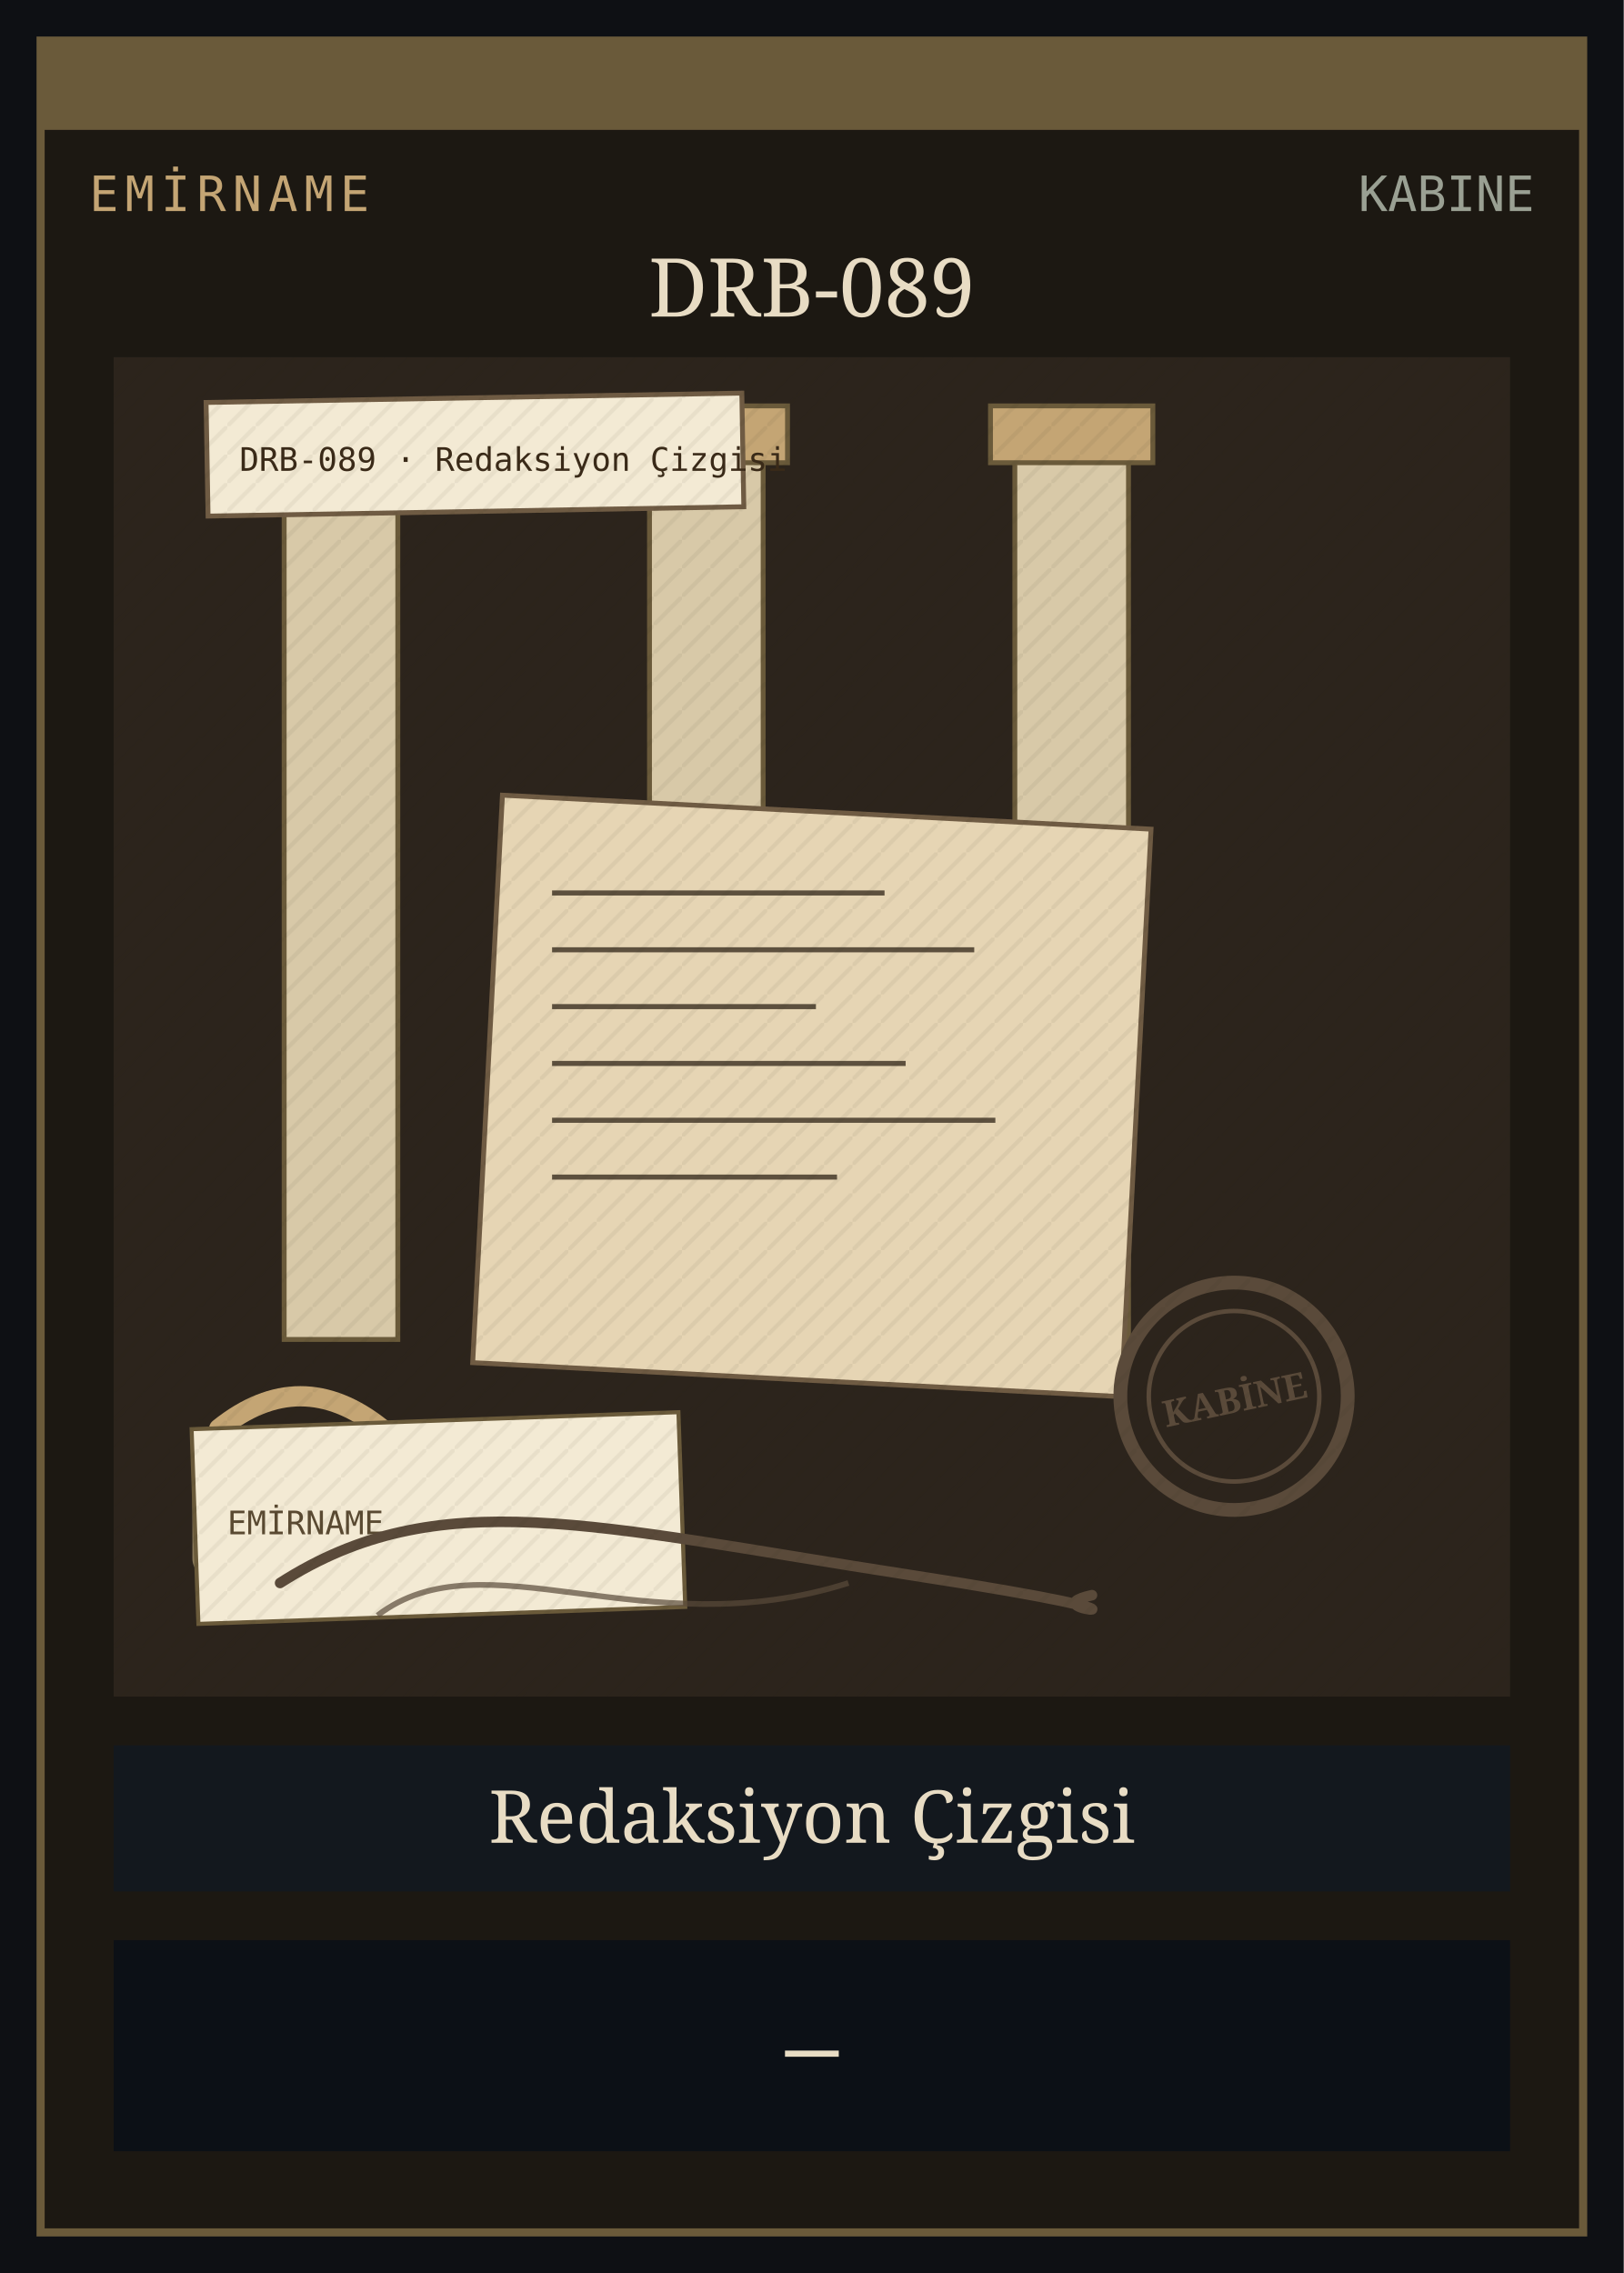
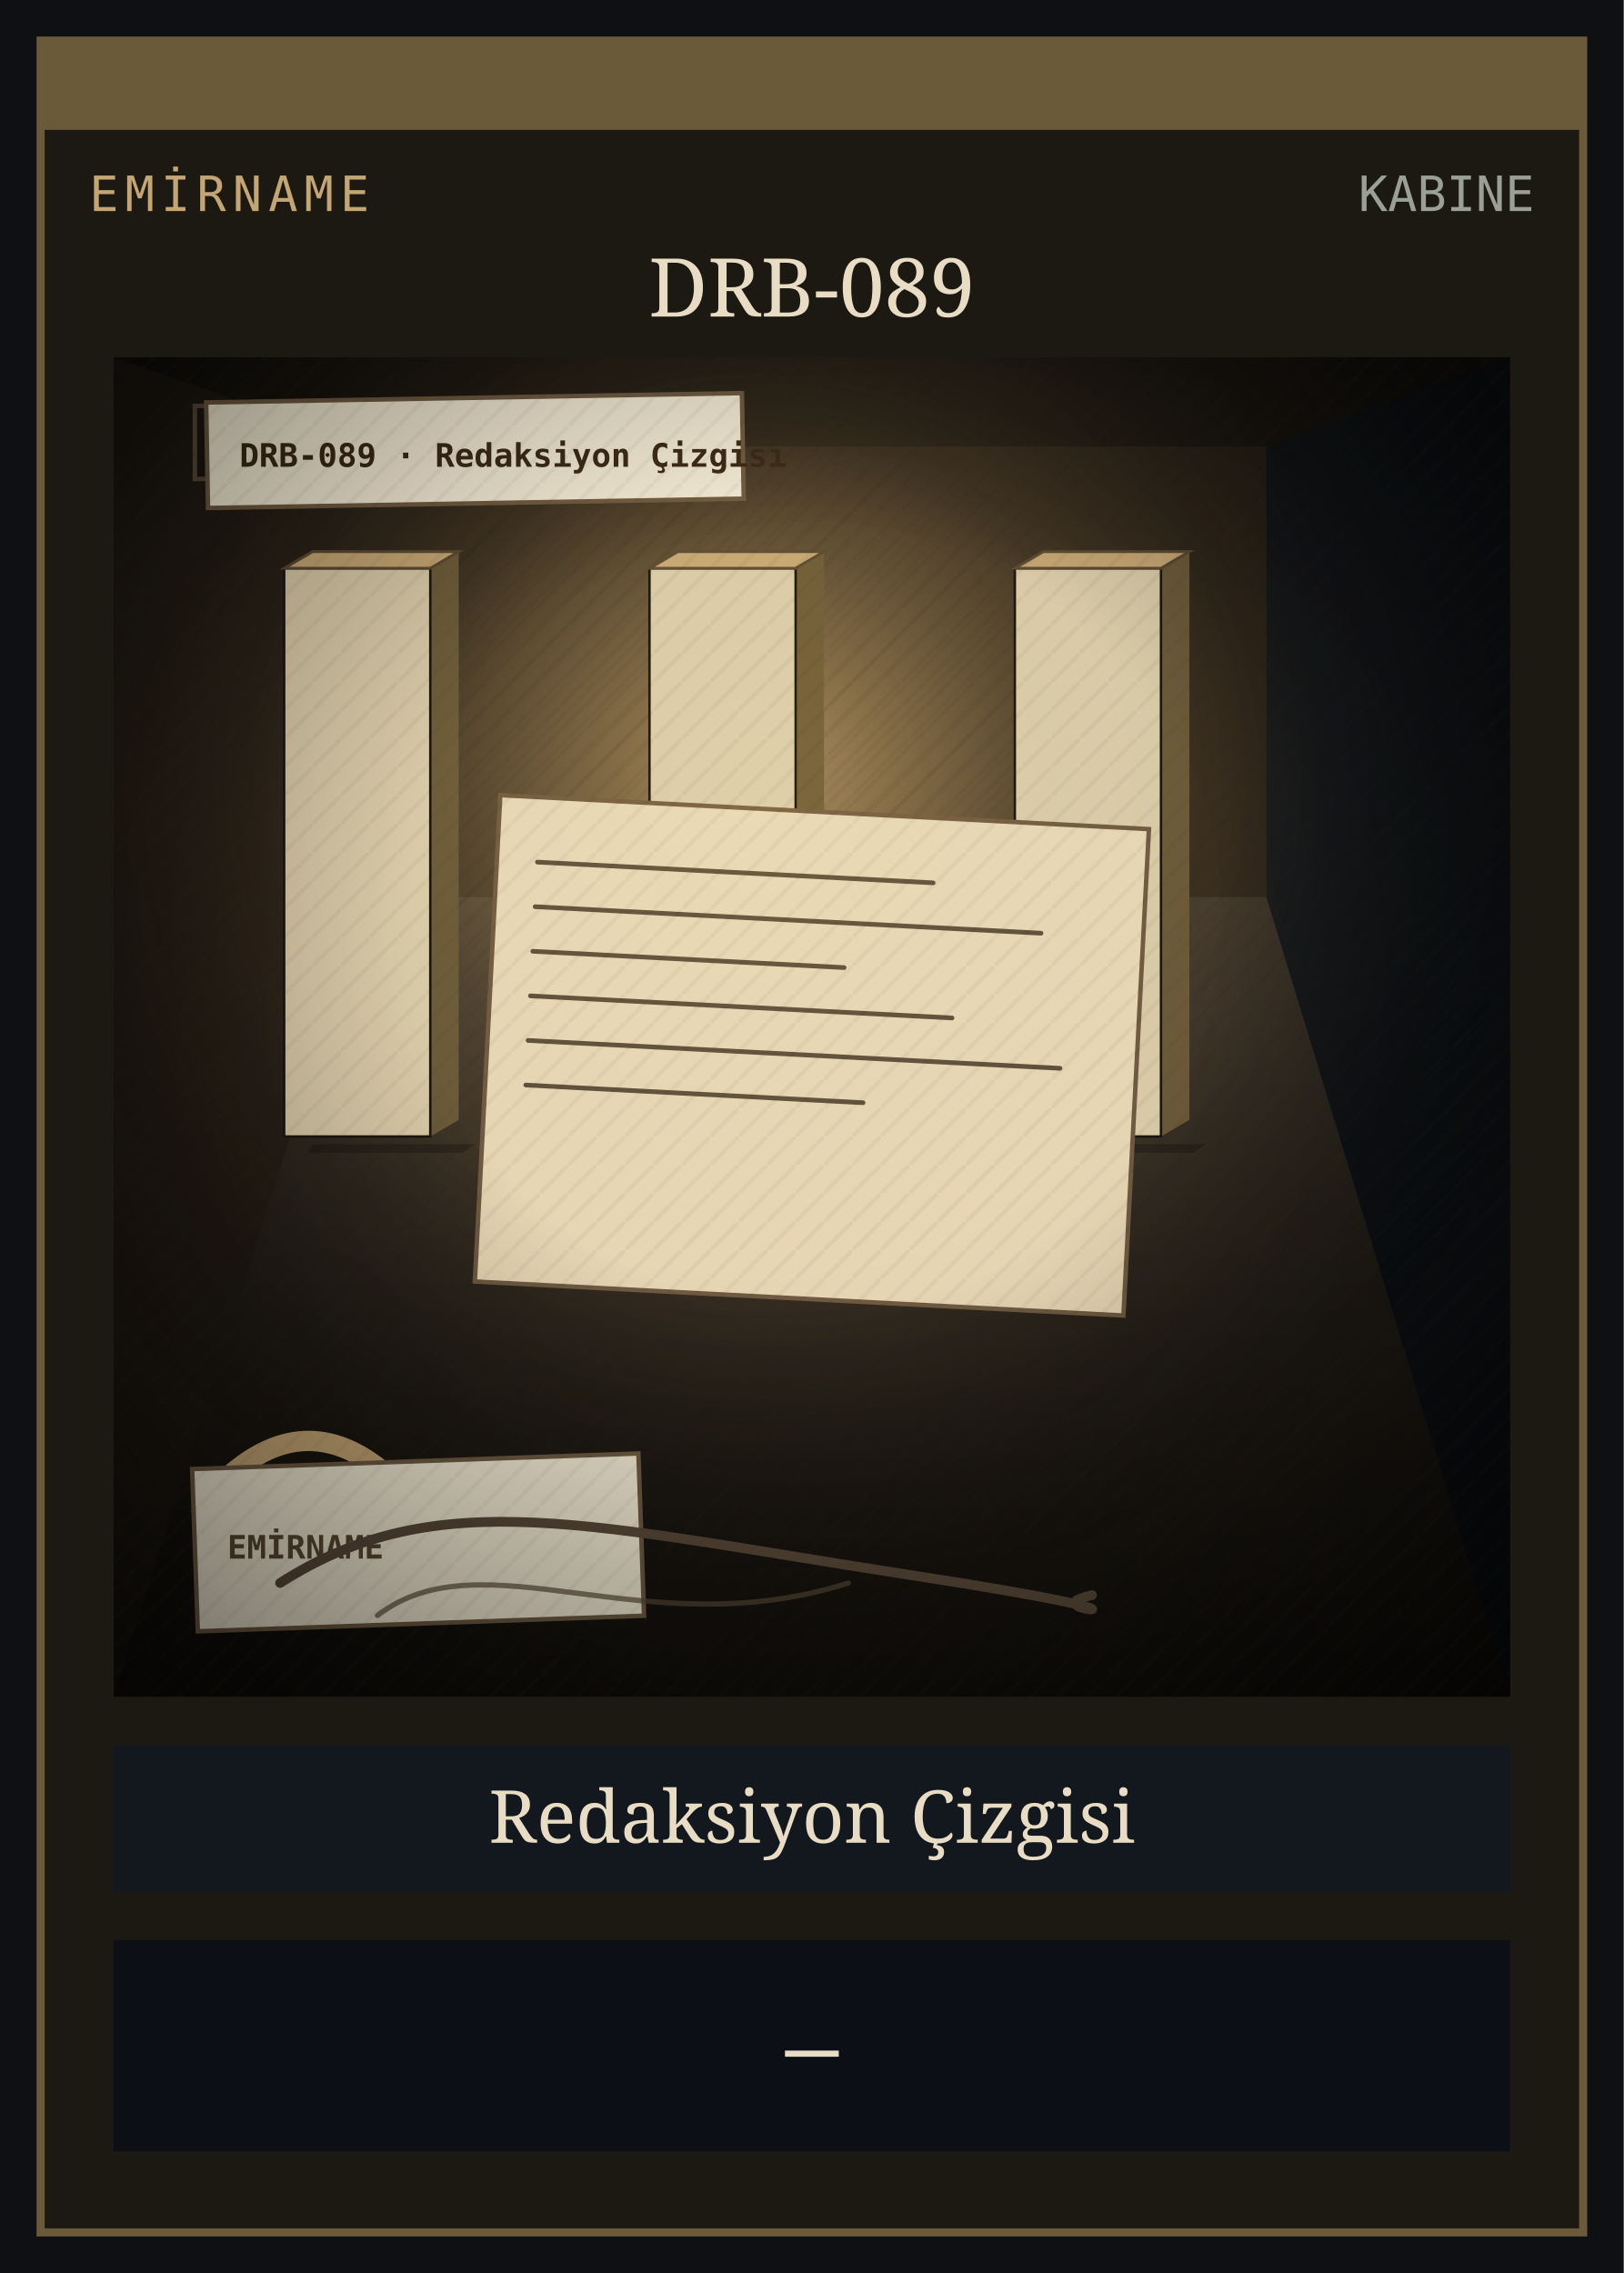
<svg xmlns="http://www.w3.org/2000/svg" viewBox="0 0 400 560" width="400" height="560">
  <defs>
+     <radialGradient id="lampDRB089" cx="46%" cy="32%" r="62%">
+       <stop offset="0" stop-color="#e8c48a" stop-opacity=".62" />
+       <stop offset=".42" stop-color="#c4a574" stop-opacity=".16" />
+       <stop offset="1" stop-color="#000000" stop-opacity="0" />
+     </radialGradient>
+     <linearGradient id="floorDRB089" x1="0" y1="0" x2="0" y2="1">
+       <stop offset="0" stop-color="#3a3228" />
+       <stop offset="1" stop-color="#1a1610" />
+     </linearGradient>
+     <linearGradient id="wallDRB089" x1="0" y1="0" x2="1" y2="1">
+       <stop offset="0" stop-color="#2a2218" />
+       <stop offset="1" stop-color="#0e1014" />
+     </linearGradient>
+     <radialGradient id="vigDRB089" cx="50%" cy="42%" r="72%">
+       <stop offset=".4" stop-color="#000" stop-opacity="0" />
+       <stop offset="1" stop-color="#000" stop-opacity=".5" />
+     </radialGradient>
+     <pattern id="hatch" width="6" height="6" patternUnits="userSpaceOnUse">
+       <path d="M0 6 L6 0" stroke="#2a2218" opacity=".07" />
+     </pattern>
    <pattern id="grain" width="7" height="7" patternUnits="userSpaceOnUse">
-       <path d="M0 7 L7 0" stroke="#2a2218" opacity=".055" />
+       <path d="M0 7 L7 0" stroke="#2a2218" opacity=".05" />
    </pattern>
    <clipPath id="well-DRB-089">
      <rect x="28" y="88" width="344" height="330" />
    </clipPath>
  </defs>
  <rect width="400" height="560" fill="#0e1014" />
  <rect x="10" y="10" width="380" height="540" fill="#1c1812" stroke="#6a5a3a" stroke-width="2" />
  <rect x="10" y="10" width="380" height="22" fill="#6a5a3a" />
  <text x="22" y="52" fill="#c4a574" font-family="ui-monospace,monospace" font-size="12" letter-spacing="1.6">EMİRNAME</text>
  <text x="378" y="52" text-anchor="end" fill="#9aa093" font-family="ui-monospace,monospace" font-size="12">KABINE</text>
  <text x="200" y="78" text-anchor="middle" fill="#e8dcc4" font-family="Georgia,serif" font-size="20">DRB-089</text>
  <g clip-path="url(#well-DRB-089)" data-series="Kabine" data-kind="spell" data-subtype="normal" data-tier="low" data-aux="0">
-     <rect x="28" y="88" width="344" height="330" fill="#2c241c" />
-     <rect x="70.0" y="110.0" width="28.0" height="220.0" fill="#d8c9a8" stroke="#6a5a3a" stroke-width="1.2" />
-     <rect x="64.0" y="100.0" width="40.0" height="14.0" fill="#c4a574" stroke="#6a5a3a" stroke-width="1.2" />
-     <rect x="160.0" y="110.0" width="28.0" height="220.0" fill="#d8c9a8" stroke="#6a5a3a" stroke-width="1.2" />
-     <rect x="154.0" y="100.0" width="40.0" height="14.0" fill="#c4a574" stroke="#6a5a3a" stroke-width="1.2" />
-     <rect x="250.0" y="110.0" width="28.0" height="220.0" fill="#d8c9a8" stroke="#6a5a3a" stroke-width="1.2" />
-     <rect x="244.0" y="100.0" width="40.0" height="14.0" fill="#c4a574" stroke="#6a5a3a" stroke-width="1.2" />
-     <g transform="rotate(3.0 200.0 270.0)">
-       <rect x="120.0" y="200.0" width="160.0" height="140.0" fill="#e6d5b4" stroke="#6f5b43" stroke-width="1.2" />
+     <rect x="28.0" y="88.0" width="344.0" height="330.0" fill="url(#wallDRB089)" stroke="none" />
+     <polygon points="90.0,110.0 312.0,110.0 312.0,221.0 90.0,221.0" fill="#2a2218" stroke="none" />
+     <polygon points="28.0,88.0 90.0,110.0 312.0,110.0 372.0,88.0" fill="#1a1610" stroke="none" />
+     <polygon points="28.0,418.0 90.0,221.0 312.0,221.0 372.0,418.0" fill="url(#floorDRB089)" stroke="none" />
+     <polygon points="28.0,88.0 90.0,110.0 90.0,221.0 28.0,418.0" fill="#2a2218" stroke="none" opacity="0.92" />
+     <polygon points="372.0,88.0 312.0,110.0 312.0,221.0 372.0,418.0" fill="#10141a" stroke="none" opacity="0.88" />
+     <rect x="28.0" y="88.0" width="344.0" height="330.0" fill="url(#lampDRB089)" stroke="none" />
+     <rect x="28.0" y="88.0" width="344.0" height="330.0" fill="url(#hatch)" stroke="none" />
+     <rect x="28.0" y="88.0" width="344.0" height="330.0" fill="url(#vigDRB089)" stroke="none" />
+     <polygon points="76.0,284.0 114.0,284.0 117.0,281.9 77.0,281.9" fill="#0a0806" stroke="none" opacity="0.28" />
+     <polygon points="106.0,140.0 113.0,135.9 113.0,275.9 106.0,280.0" fill="#6a5a3a" stroke="none" />
+     <polygon points="70.0,140.0 106.0,140.0 106.0,280.0 70.0,280.0" fill="#d8c9a8" stroke="#1a1612" stroke-width="0.6" />
+     <polygon points="70.0,140.0 77.0,135.9 113.0,135.9 106.0,140.0" fill="#c4a574" stroke="#5a4a32" stroke-width="0.7" />
+     <polygon points="166.0,284.0 204.0,284.0 207.0,281.9 167.0,281.9" fill="#0a0806" stroke="none" opacity="0.28" />
+     <polygon points="196.0,140.0 203.0,135.9 203.0,275.9 196.0,280.0" fill="#6a5a3a" stroke="none" />
+     <polygon points="160.0,140.0 196.0,140.0 196.0,280.0 160.0,280.0" fill="#d8c9a8" stroke="#1a1612" stroke-width="0.6" />
+     <polygon points="160.0,140.0 167.0,135.9 203.0,135.9 196.0,140.0" fill="#c4a574" stroke="#5a4a32" stroke-width="0.7" />
+     <polygon points="256.0,284.0 294.0,284.0 297.0,281.9 257.0,281.9" fill="#0a0806" stroke="none" opacity="0.28" />
+     <polygon points="286.0,140.0 293.0,135.9 293.0,275.9 286.0,280.0" fill="#6a5a3a" stroke="none" />
+     <polygon points="250.0,140.0 286.0,140.0 286.0,280.0 250.0,280.0" fill="#d8c9a8" stroke="#1a1612" stroke-width="0.6" />
+     <polygon points="250.0,140.0 257.0,135.9 293.0,135.9 286.0,140.0" fill="#c4a574" stroke="#5a4a32" stroke-width="0.7" />
+     <g transform="rotate(3.0 200.0 260.0)">
+       <rect x="120.0" y="200.0" width="160.0" height="120.0" fill="#e6d5b4" stroke="#6f5b43" stroke-width="1.1" />
+       <path d="M130.0 216.0 h97.6" fill="none" stroke="#5d503e" stroke-width="1.15" stroke-linecap="round" stroke-linejoin="round" />
+       <path d="M130.0 227.0 h124.8" fill="none" stroke="#5d503e" stroke-width="1.15" stroke-linecap="round" stroke-linejoin="round" />
+       <path d="M130.0 238.0 h76.8" fill="none" stroke="#5d503e" stroke-width="1.15" stroke-linecap="round" stroke-linejoin="round" />
+       <path d="M130.0 249.0 h104.0" fill="none" stroke="#5d503e" stroke-width="1.15" stroke-linecap="round" stroke-linejoin="round" />
+       <path d="M130.0 260.0 h131.2" fill="none" stroke="#5d503e" stroke-width="1.15" stroke-linecap="round" stroke-linejoin="round" />
+       <path d="M130.0 271.0 h83.2" fill="none" stroke="#5d503e" stroke-width="1.15" stroke-linecap="round" stroke-linejoin="round" />
    </g>
-     <path d="M136.0 220.0 h81.9" stroke="#5d503e" stroke-width="1.25" />
-     <path d="M136.0 234.0 h104.0" stroke="#5d503e" stroke-width="1.25" />
-     <path d="M136.0 248.0 h65.0" stroke="#5d503e" stroke-width="1.25" />
-     <path d="M136.0 262.0 h87.1" stroke="#5d503e" stroke-width="1.25" />
-     <path d="M136.0 276.0 h109.2" stroke="#5d503e" stroke-width="1.25" />
-     <path d="M136.0 290.0 h70.2" stroke="#5d503e" stroke-width="1.25" />
-     <g transform="rotate(-12 304 344)">
-       <circle cx="304" cy="344" r="28" fill="none" stroke="#5a4a3a" stroke-width="3.4" />
-       <circle cx="304" cy="344" r="21" fill="none" stroke="#5a4a3a" stroke-width="1.1" />
-       <text x="304" y="348" text-anchor="middle" fill="#5a4a3a" font-family="Georgia,serif" font-size="9" font-weight="700">KABİNE</text>
+     <rect x="48.0" y="100.0" width="92.0" height="18.0" fill="#1a1612" stroke="#5a4a3a" stroke-width="1.1" />
+     <text x="94.0" y="113.0" text-anchor="middle" fill="#c4a574" font-family="ui-monospace,monospace" font-size="9" font-weight="700">KABİNE</text>
+     <polygon points="54.0,392.0 110.0,392.0 115.3,388.6 57.3,388.6" fill="#0a0806" stroke="none" opacity="0.28" />
+     <polygon points="102.0,372.0 111.3,366.6 111.3,382.6 102.0,388.0" fill="#1a1e18" stroke="none" />
+     <polygon points="48.0,372.0 102.0,372.0 102.0,388.0 48.0,388.0" fill="#2a2e28" stroke="#1a1612" stroke-width="0.6" />
+     <polygon points="48.0,372.0 57.3,366.6 111.3,366.6 102.0,372.0" fill="#3a3e38" stroke="#5a4a32" stroke-width="0.7" />
+     <path d="M56 364 q20 -18 40 0" fill="none" stroke="#c4a574" stroke-width="5" stroke-linecap="round" stroke-linejoin="round" />
+     <circle cx="64.0" cy="378.0" r="3.0" fill="#e4d4b4" stroke="none" />
+     <circle cx="86.0" cy="378.0" r="3.0" fill="#e4d4b4" stroke="none" />
+     <g transform="rotate(-2.0 103.0 380.0)">
+       <rect x="48.0" y="360.0" width="110.0" height="40.0" fill="#f3ead4" stroke="#6f5b43" stroke-width="1.1" />
    </g>
-     <rect x="48.0" y="360.0" width="52.0" height="28.0" rx="4" fill="#2a2e28" stroke="#8a7a5a" stroke-width="1.2" />
-     <path d="M54 352 q20 -16 40 0" fill="none" stroke="#c4a574" stroke-width="5" stroke-linecap="round" />
-     <circle cx="64" cy="374" r="3" fill="#e4d4b4" />
-     <circle cx="84" cy="374" r="3" fill="#e4d4b4" />
-     <g transform="rotate(-2.0 108.0 374.0)">
-       <rect x="48.0" y="350.0" width="120.0" height="48.0" fill="#f3ead4" stroke="#6a5a3a" stroke-width="1" />
+     <text x="56.0" y="384.0" text-anchor="start" fill="#5a4a32" font-family="ui-monospace,monospace" font-size="8" font-weight="700">EMİRNAME</text>
+     <path d="M69.0 390.0 C108.0 365.0 146.0 376.0 224.0 388.0 S251.0 397.0 269.0 393.0" fill="none" stroke="#5a4a3a" stroke-width="2.4" stroke-linecap="round" stroke-linejoin="round" />
+     <path d="M93.0 398.0 C119.0 378.0 159.0 406.0 209.0 390.0" fill="none" stroke="#5a4a3a" stroke-width="1.3" stroke-linecap="round" stroke-linejoin="round" opacity="0.7" />
+     <g transform="rotate(-1.0 117.0 111.0)">
+       <rect x="51.0" y="98.0" width="132.0" height="26.0" fill="#f3ead4" stroke="#6f5b43" stroke-width="1.1" />
    </g>
-     <text x="56" y="378" fill="#5a4a32" font-family="ui-monospace,monospace" font-size="8">EMİRNAME</text>
-     <path d="M69.0 390.0 C108.0 365.0 146.0 376.0 224.0 388.0 S251.0 397.0 269.0 393.0" fill="none" stroke="#5a4a3a" stroke-width="2.6" stroke-linecap="round" />
-     <path d="M93.0 398.0 C119.0 378.0 159.0 406.0 209.0 390.0" fill="none" stroke="#5a4a3a" stroke-width="1.4" opacity=".7" />
-     <g transform="rotate(-1.0 117.0 112.0)">
-       <rect x="51.0" y="98.0" width="132.0" height="28.0" fill="#f3ead4" stroke="#6f5b43" stroke-width="1.2" />
-     </g>
-     <text x="59" y="116" fill="#3a2a18" font-family="ui-monospace,monospace" font-size="8">DRB-089 · Redaksiyon Çizgisi</text>
+     <text x="59.0" y="115.0" text-anchor="start" fill="#3a2a18" font-family="ui-monospace,monospace" font-size="8" font-weight="600">DRB-089 · Redaksiyon Çizgisi</text>
+     <rect x="28" y="88" width="344" height="330" fill="url(#lampDRB089)" style="mix-blend-mode:soft-light" opacity=".72" />
+     <rect x="28" y="88" width="344" height="330" fill="url(#vigDRB089)" />
    <rect x="28" y="88" width="344" height="330" fill="url(#grain)" />
  </g>
  <rect x="28" y="430" width="344" height="36" fill="#121820" opacity=".92" />
  <text x="200" y="454" text-anchor="middle" fill="#e8dcc4" font-family="Georgia,serif" font-size="18">Redaksiyon Çizgisi</text>
  <rect x="28" y="478" width="344" height="52" fill="#0c1016" />
  <text x="200" y="512" text-anchor="middle" fill="#e8dcc4" font-family="ui-monospace,monospace" font-size="22">—</text>
</svg>
